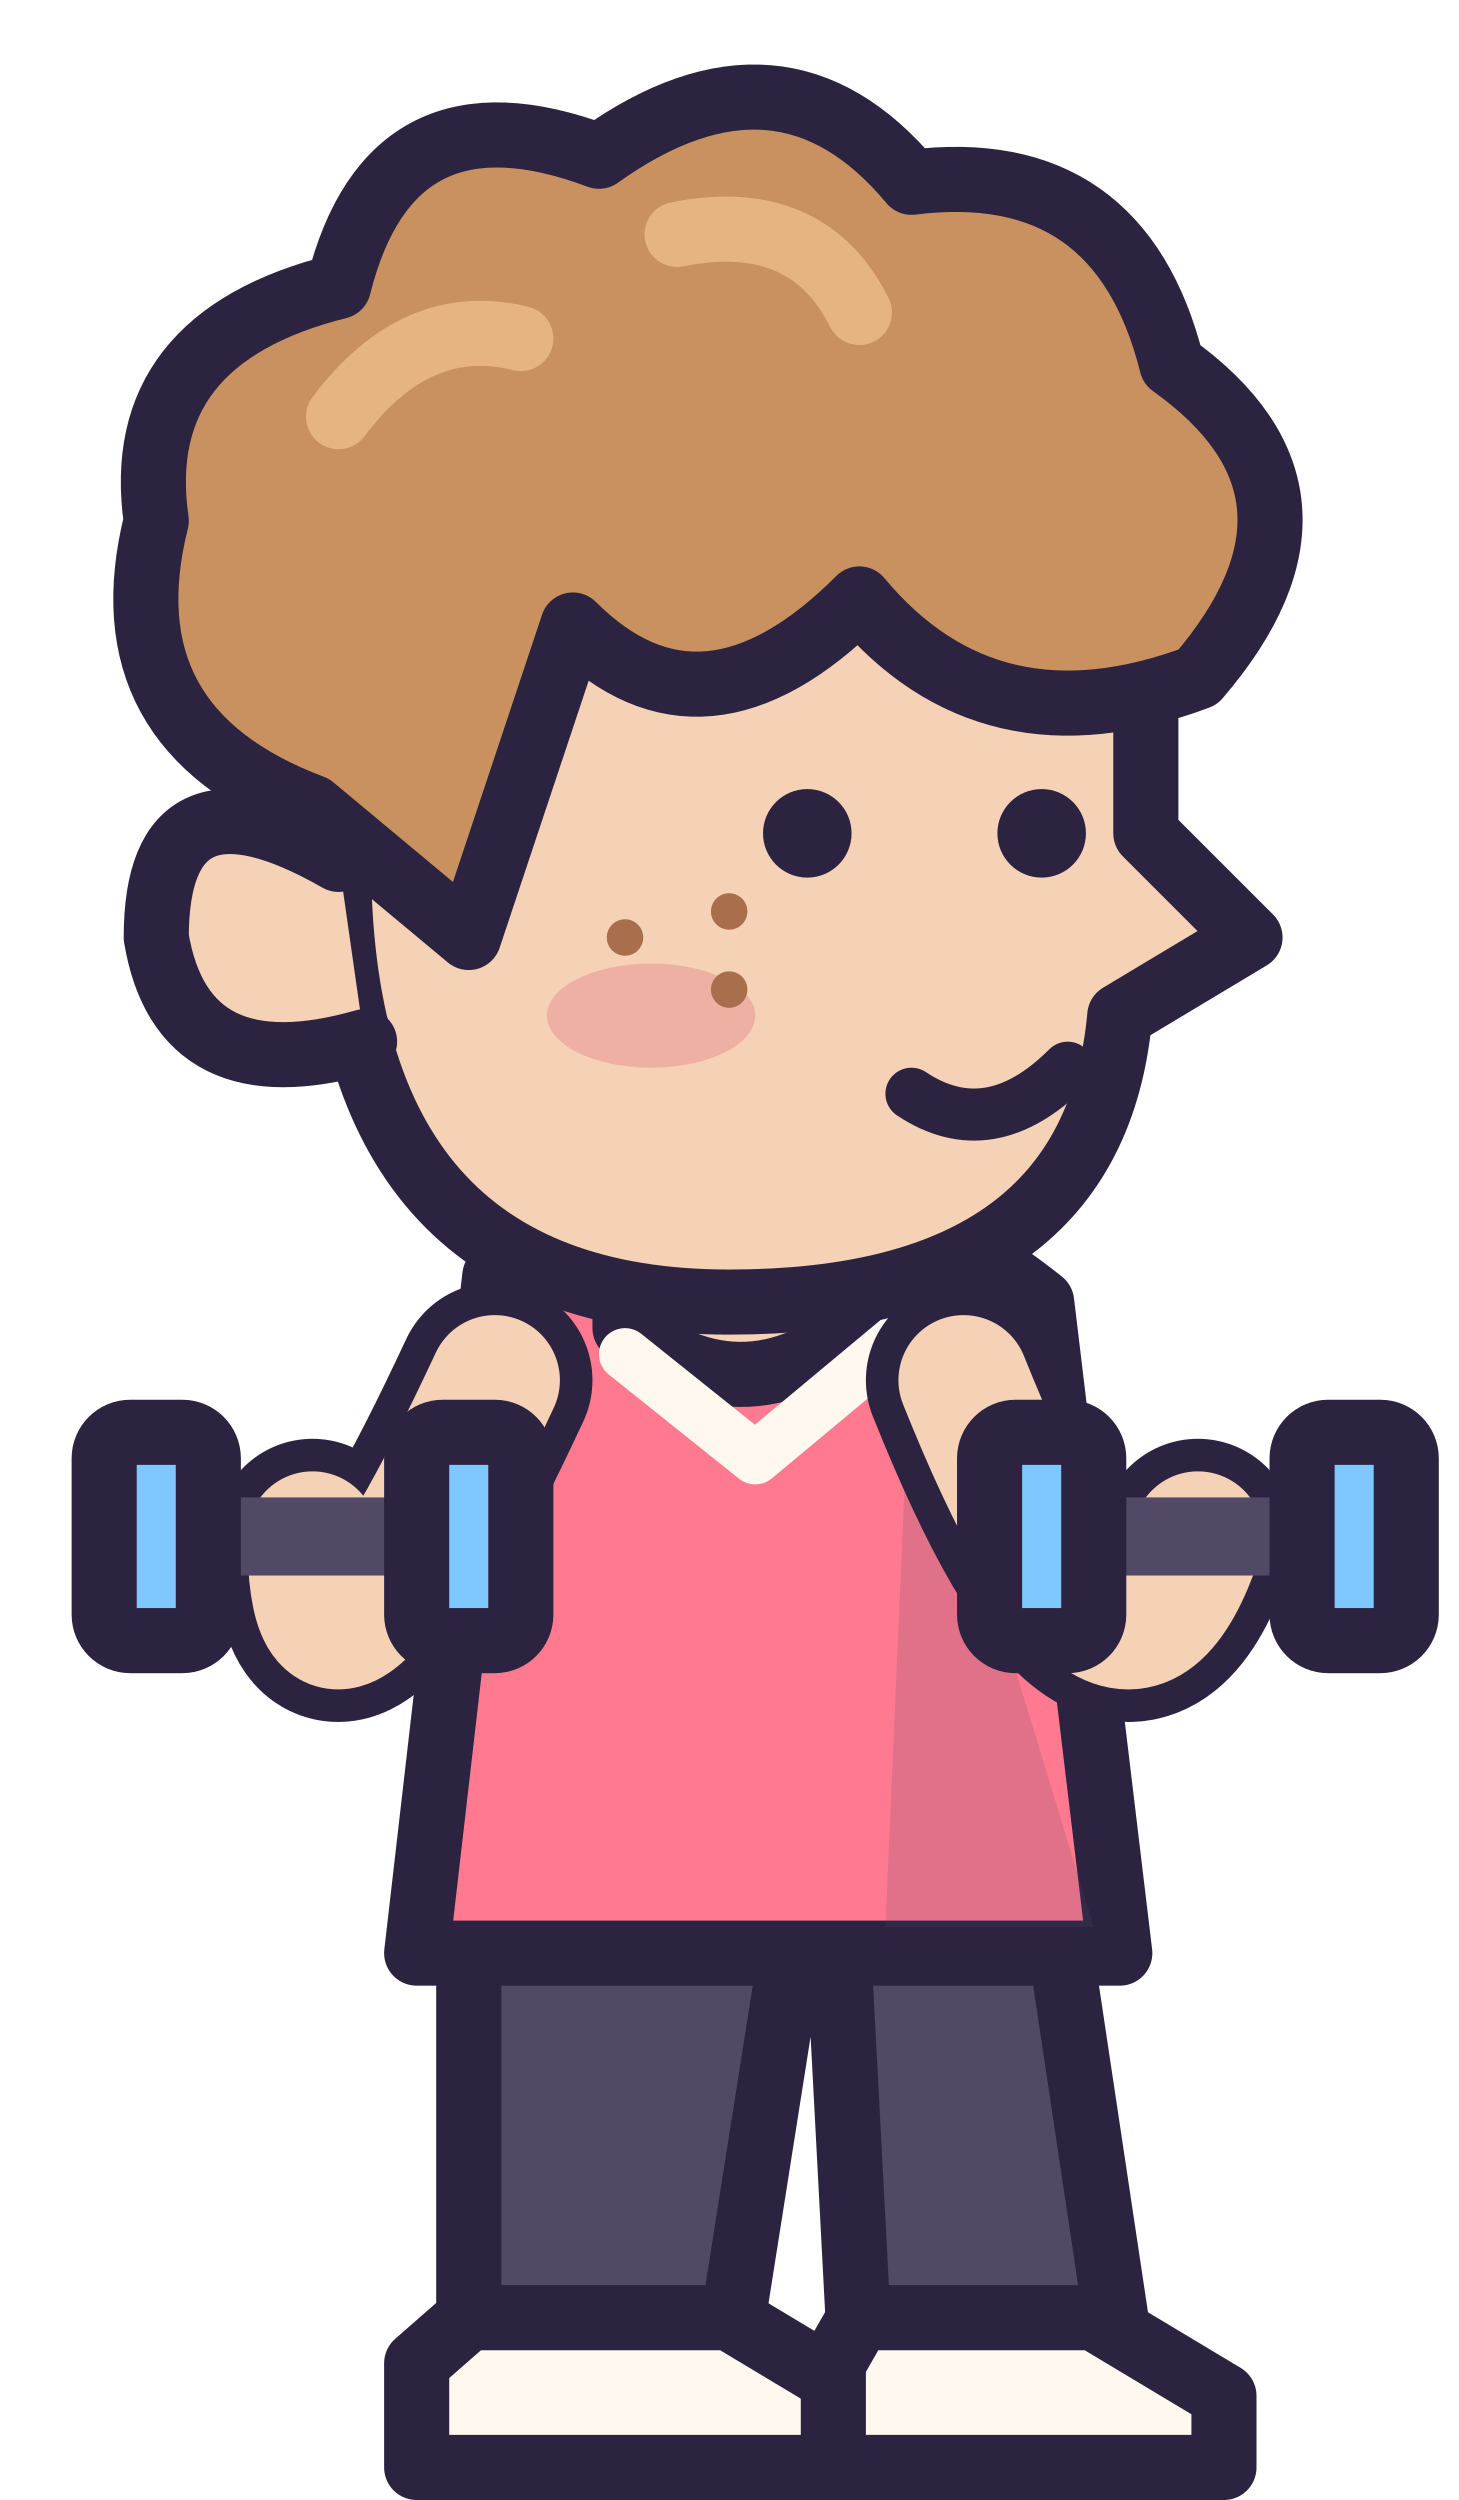
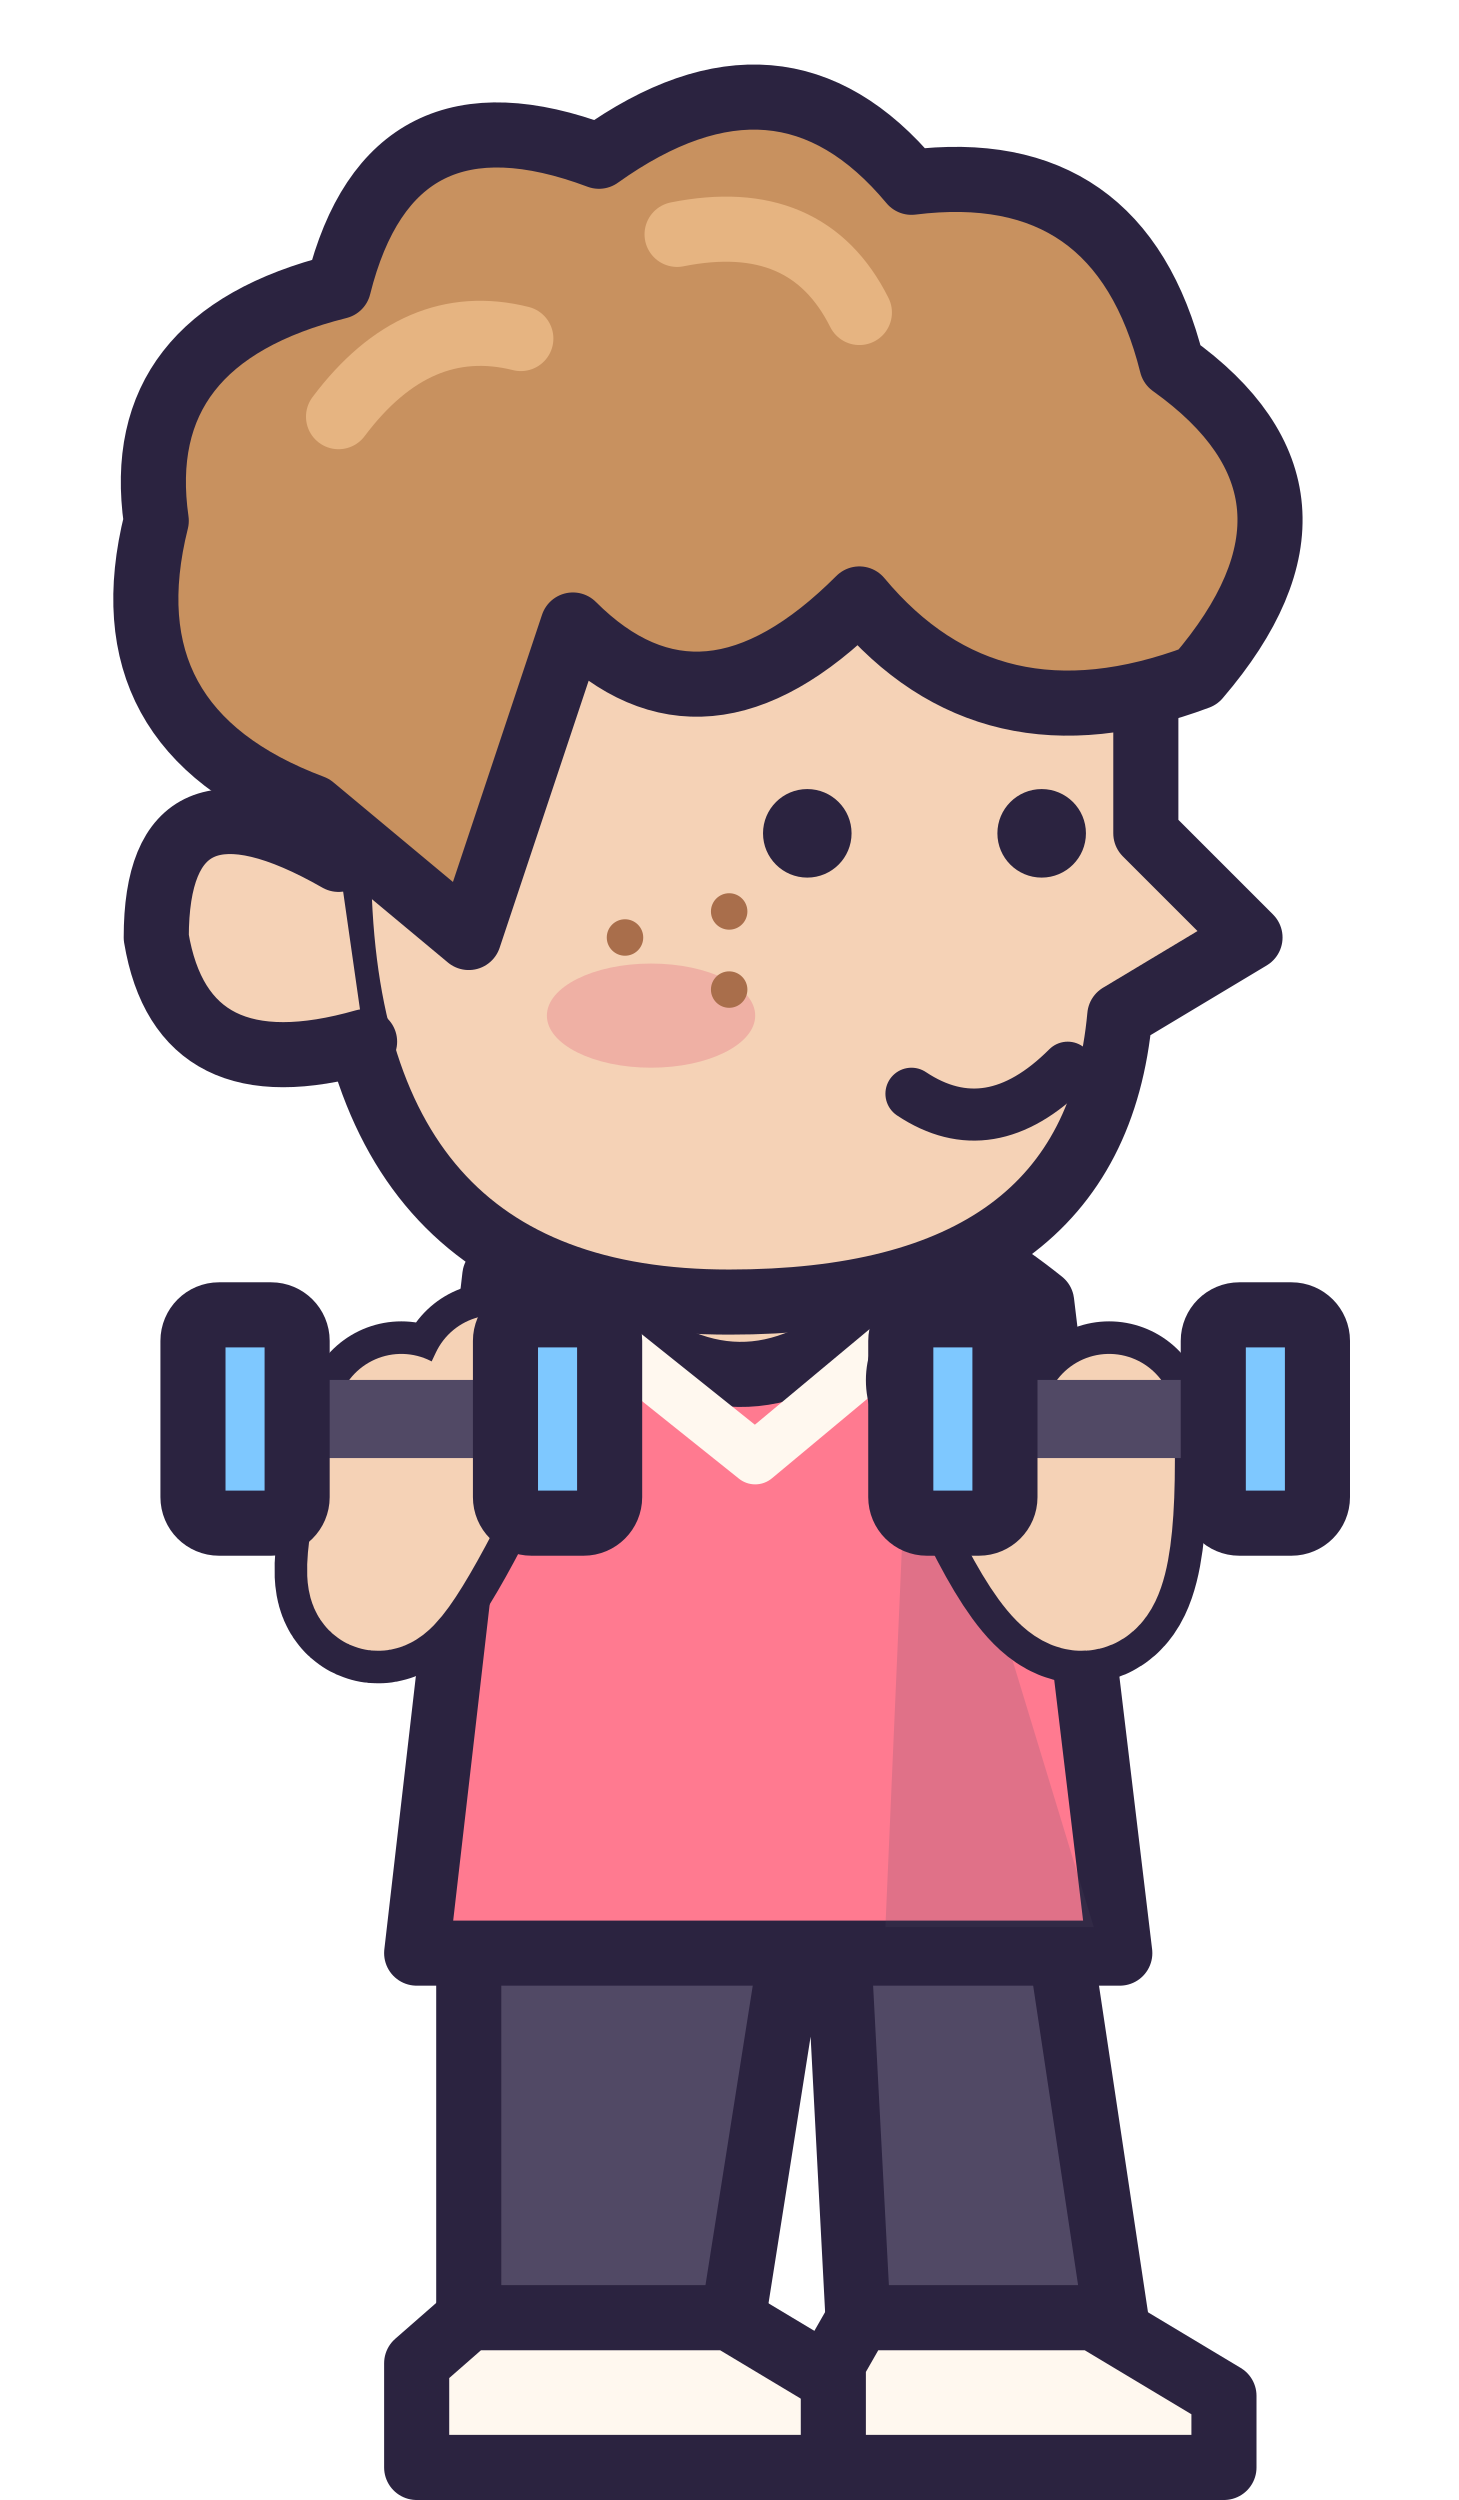
<svg xmlns="http://www.w3.org/2000/svg" width="56" height="96" viewBox="0 0 56 96">
  <g stroke="#2b2340" stroke-width="2.5" stroke-linecap="round" stroke-linejoin="round">
    <path d="M18 71v19h10l3-19m1 0 1 19h10l-3-20" fill="#514965" vector-effect="non-scaling-stroke" />
    <g transform="translate(0 0)">
      <path d="M18 89h10l5 3v2.75H16v-4Z" fill="#fff8ef" vector-effect="non-scaling-stroke" />
    </g>
    <g transform="translate(0 0)">
      <path d="M33 89h9l5 3v2.75H32v-4Z" fill="#fff8ef" vector-effect="non-scaling-stroke" />
    </g>
    <path d="M19 49q11-7 21 1l3 25H16Z" fill="#ff7a90" vector-effect="non-scaling-stroke" />
    <path d="M35 51l7 23h-8Z" fill="#514965" stroke="none" opacity="0.18" vector-effect="non-scaling-stroke" />
    <path d="M24 44v7q5 4 10-1v-7" fill="#f5d2b6" vector-effect="non-scaling-stroke" />
    <path d="M24 52l5 4 6-5" fill="none" stroke="#fff8ef" stroke-width="2" vector-effect="non-scaling-stroke" />
-     <path d="M19 53Q12 68 12 59" fill="none" stroke="#2b2340" stroke-width="7.5" vector-effect="non-scaling-stroke" />
-     <path d="M19 53Q12 68 12 59" fill="none" stroke="#f5d2b6" stroke-width="5" vector-effect="non-scaling-stroke" />
-     <path d="M37 53Q43 68 46 59" fill="none" stroke="#2b2340" stroke-width="7.5" vector-effect="non-scaling-stroke" />
-     <path d="M37 53Q43 68 46 59" fill="none" stroke="#f5d2b6" stroke-width="5" vector-effect="non-scaling-stroke" />
+     <path d="M19 53Q12 68 15.41 54.49" fill="none" stroke="#2b2340" stroke-width="7.5" vector-effect="non-scaling-stroke" />
+     <path d="M19 53Q12 68 15.41 54.49" fill="none" stroke="#f5d2b6" stroke-width="5" vector-effect="non-scaling-stroke" />
+     <path d="M37 53Q43 68 42.59 54.49" fill="none" stroke="#2b2340" stroke-width="7.5" vector-effect="non-scaling-stroke" />
+     <path d="M37 53Q43 68 42.59 54.49" fill="none" stroke="#f5d2b6" stroke-width="5" vector-effect="non-scaling-stroke" />
    <g transform="translate(0 0) rotate(0 28 35)">
      <path d="M13 23q0-13 16-13 15 0 15 15v7l4 4-5 3q-1 11-15 11-15 0-15-17Z" fill="#f5d2b6" vector-effect="non-scaling-stroke" />
      <path d="M13 33q-7-4-7 3 1 6 8 4" fill="#f5d2b6" vector-effect="non-scaling-stroke" />
      <path d="M12 31q-8-3-6-11-1-7 7-9 2-8 10-5 7-5 12 1 8-1 10 7 7 5 1 12-8 3-13-3-6 6-11 1l-4 12Z" fill="#c8915f" vector-effect="non-scaling-stroke" />
      <path d="M13 16q3-4 7-3m6-4q5-1 7 3" fill="none" stroke="#e6b481" stroke-width="2.5" vector-effect="non-scaling-stroke" />
      <circle cx="31" cy="32" r="1.7" fill="#2b2340" stroke="none" vector-effect="non-scaling-stroke" />
      <circle cx="40" cy="32" r="1.7" fill="#2b2340" stroke="none" vector-effect="non-scaling-stroke" />
      <path d="M35 42q3 2 6-1" fill="none" stroke="#2b2340" stroke-width="2" vector-effect="non-scaling-stroke" />
      <ellipse cx="25" cy="39" rx="4" ry="2" fill="#efb0a4" stroke="none" vector-effect="non-scaling-stroke" />
      <circle cx="24" cy="36" r="0.7" fill="#a96e4b" stroke="none" vector-effect="non-scaling-stroke" />
      <circle cx="28" cy="38" r="0.7" fill="#a96e4b" stroke="none" vector-effect="non-scaling-stroke" />
      <circle cx="28" cy="35" r="0.7" fill="#a96e4b" stroke="none" vector-effect="non-scaling-stroke" />
    </g>
-     <path d="M6 59h12" fill="none" stroke="#514965" stroke-width="3" vector-effect="non-scaling-stroke" />
-     <rect x="4" y="55" width="4" height="8" rx="1" fill="#7ec8ff" vector-effect="non-scaling-stroke" />
-     <rect x="16" y="55" width="4" height="8" rx="1" fill="#7ec8ff" vector-effect="non-scaling-stroke" />
-     <path d="M40 59h12" fill="none" stroke="#514965" stroke-width="3" vector-effect="non-scaling-stroke" />
-     <rect x="38" y="55" width="4" height="8" rx="1" fill="#7ec8ff" vector-effect="non-scaling-stroke" />
-     <rect x="50" y="55" width="4" height="8" rx="1" fill="#7ec8ff" vector-effect="non-scaling-stroke" />
+     <path d="M6 69h12" fill="none" stroke="#514965" stroke-width="3" vector-effect="non-scaling-stroke" transform="translate(3.41 -14.51)" />
+     <rect x="4" y="65" width="4" height="8" rx="1" fill="#7ec8ff" vector-effect="non-scaling-stroke" transform="translate(3.41 -14.51)" />
+     <rect x="16" y="65" width="4" height="8" rx="1" fill="#7ec8ff" vector-effect="non-scaling-stroke" transform="translate(3.41 -14.51)" />
+     <path d="M40 69h12" fill="none" stroke="#514965" stroke-width="3" vector-effect="non-scaling-stroke" transform="translate(-3.41 -14.51)" />
+     <rect x="38" y="65" width="4" height="8" rx="1" fill="#7ec8ff" vector-effect="non-scaling-stroke" transform="translate(-3.41 -14.51)" />
+     <rect x="50" y="65" width="4" height="8" rx="1" fill="#7ec8ff" vector-effect="non-scaling-stroke" transform="translate(-3.41 -14.51)" />
  </g>
</svg>
